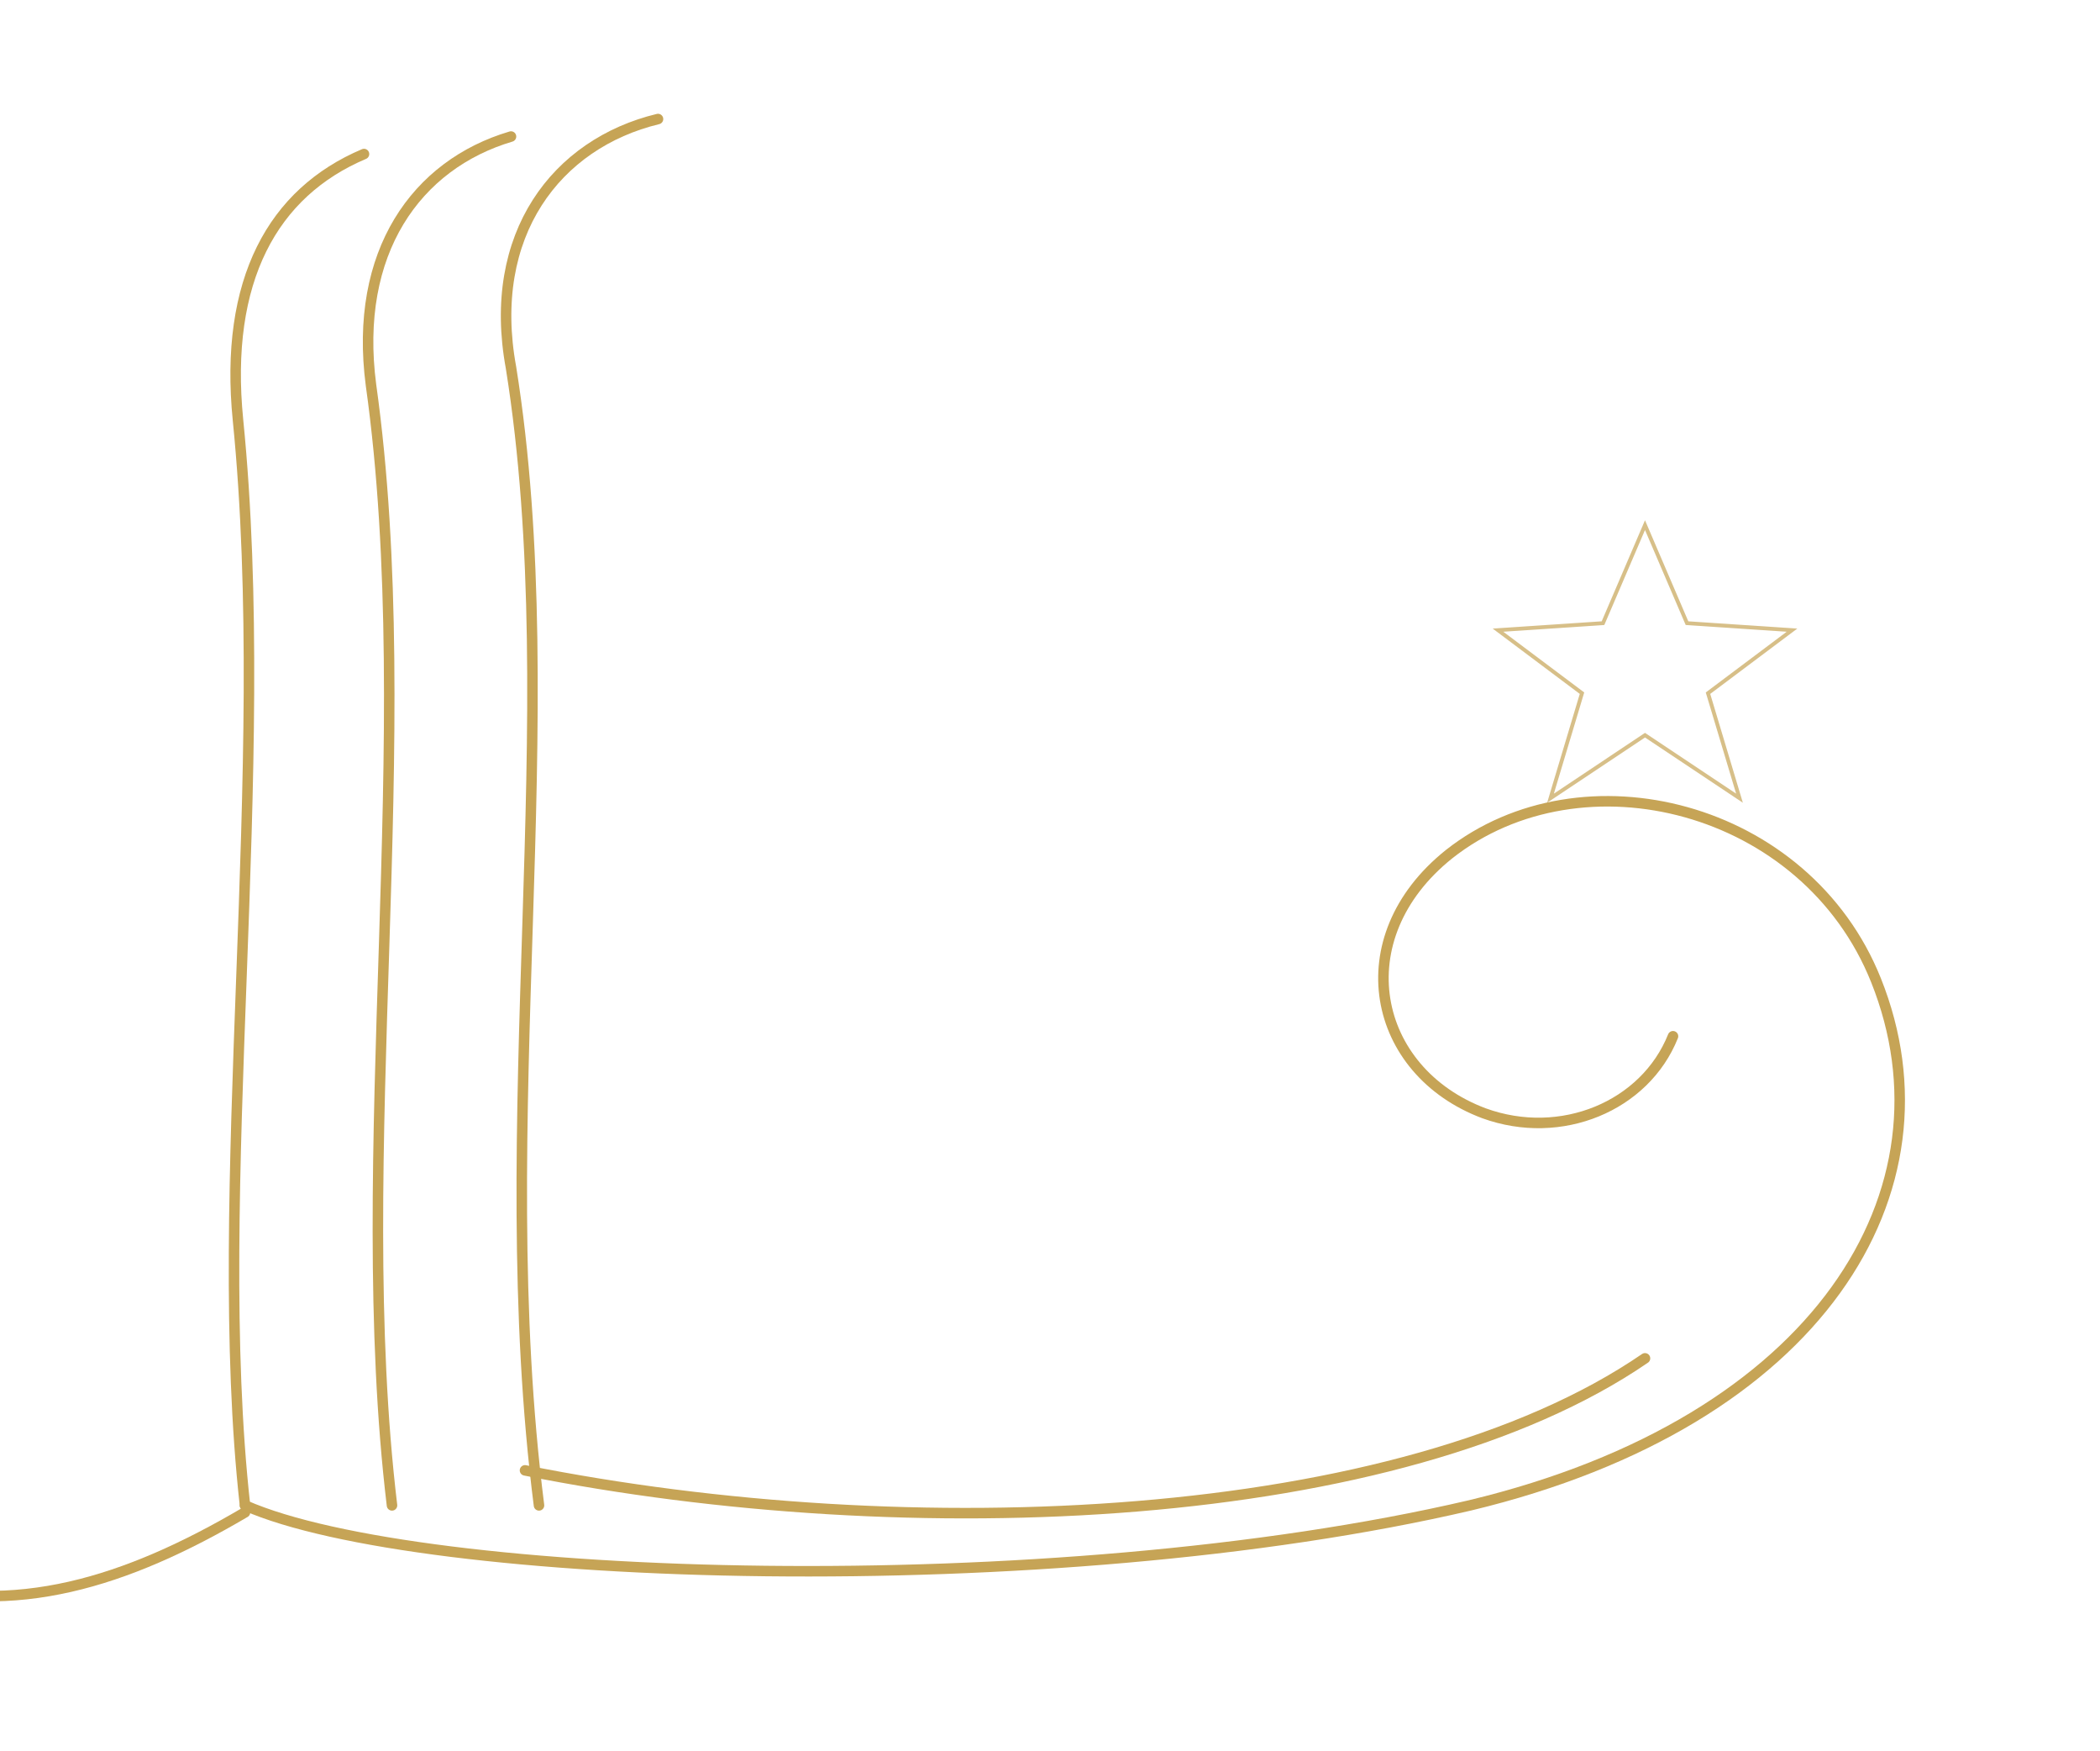
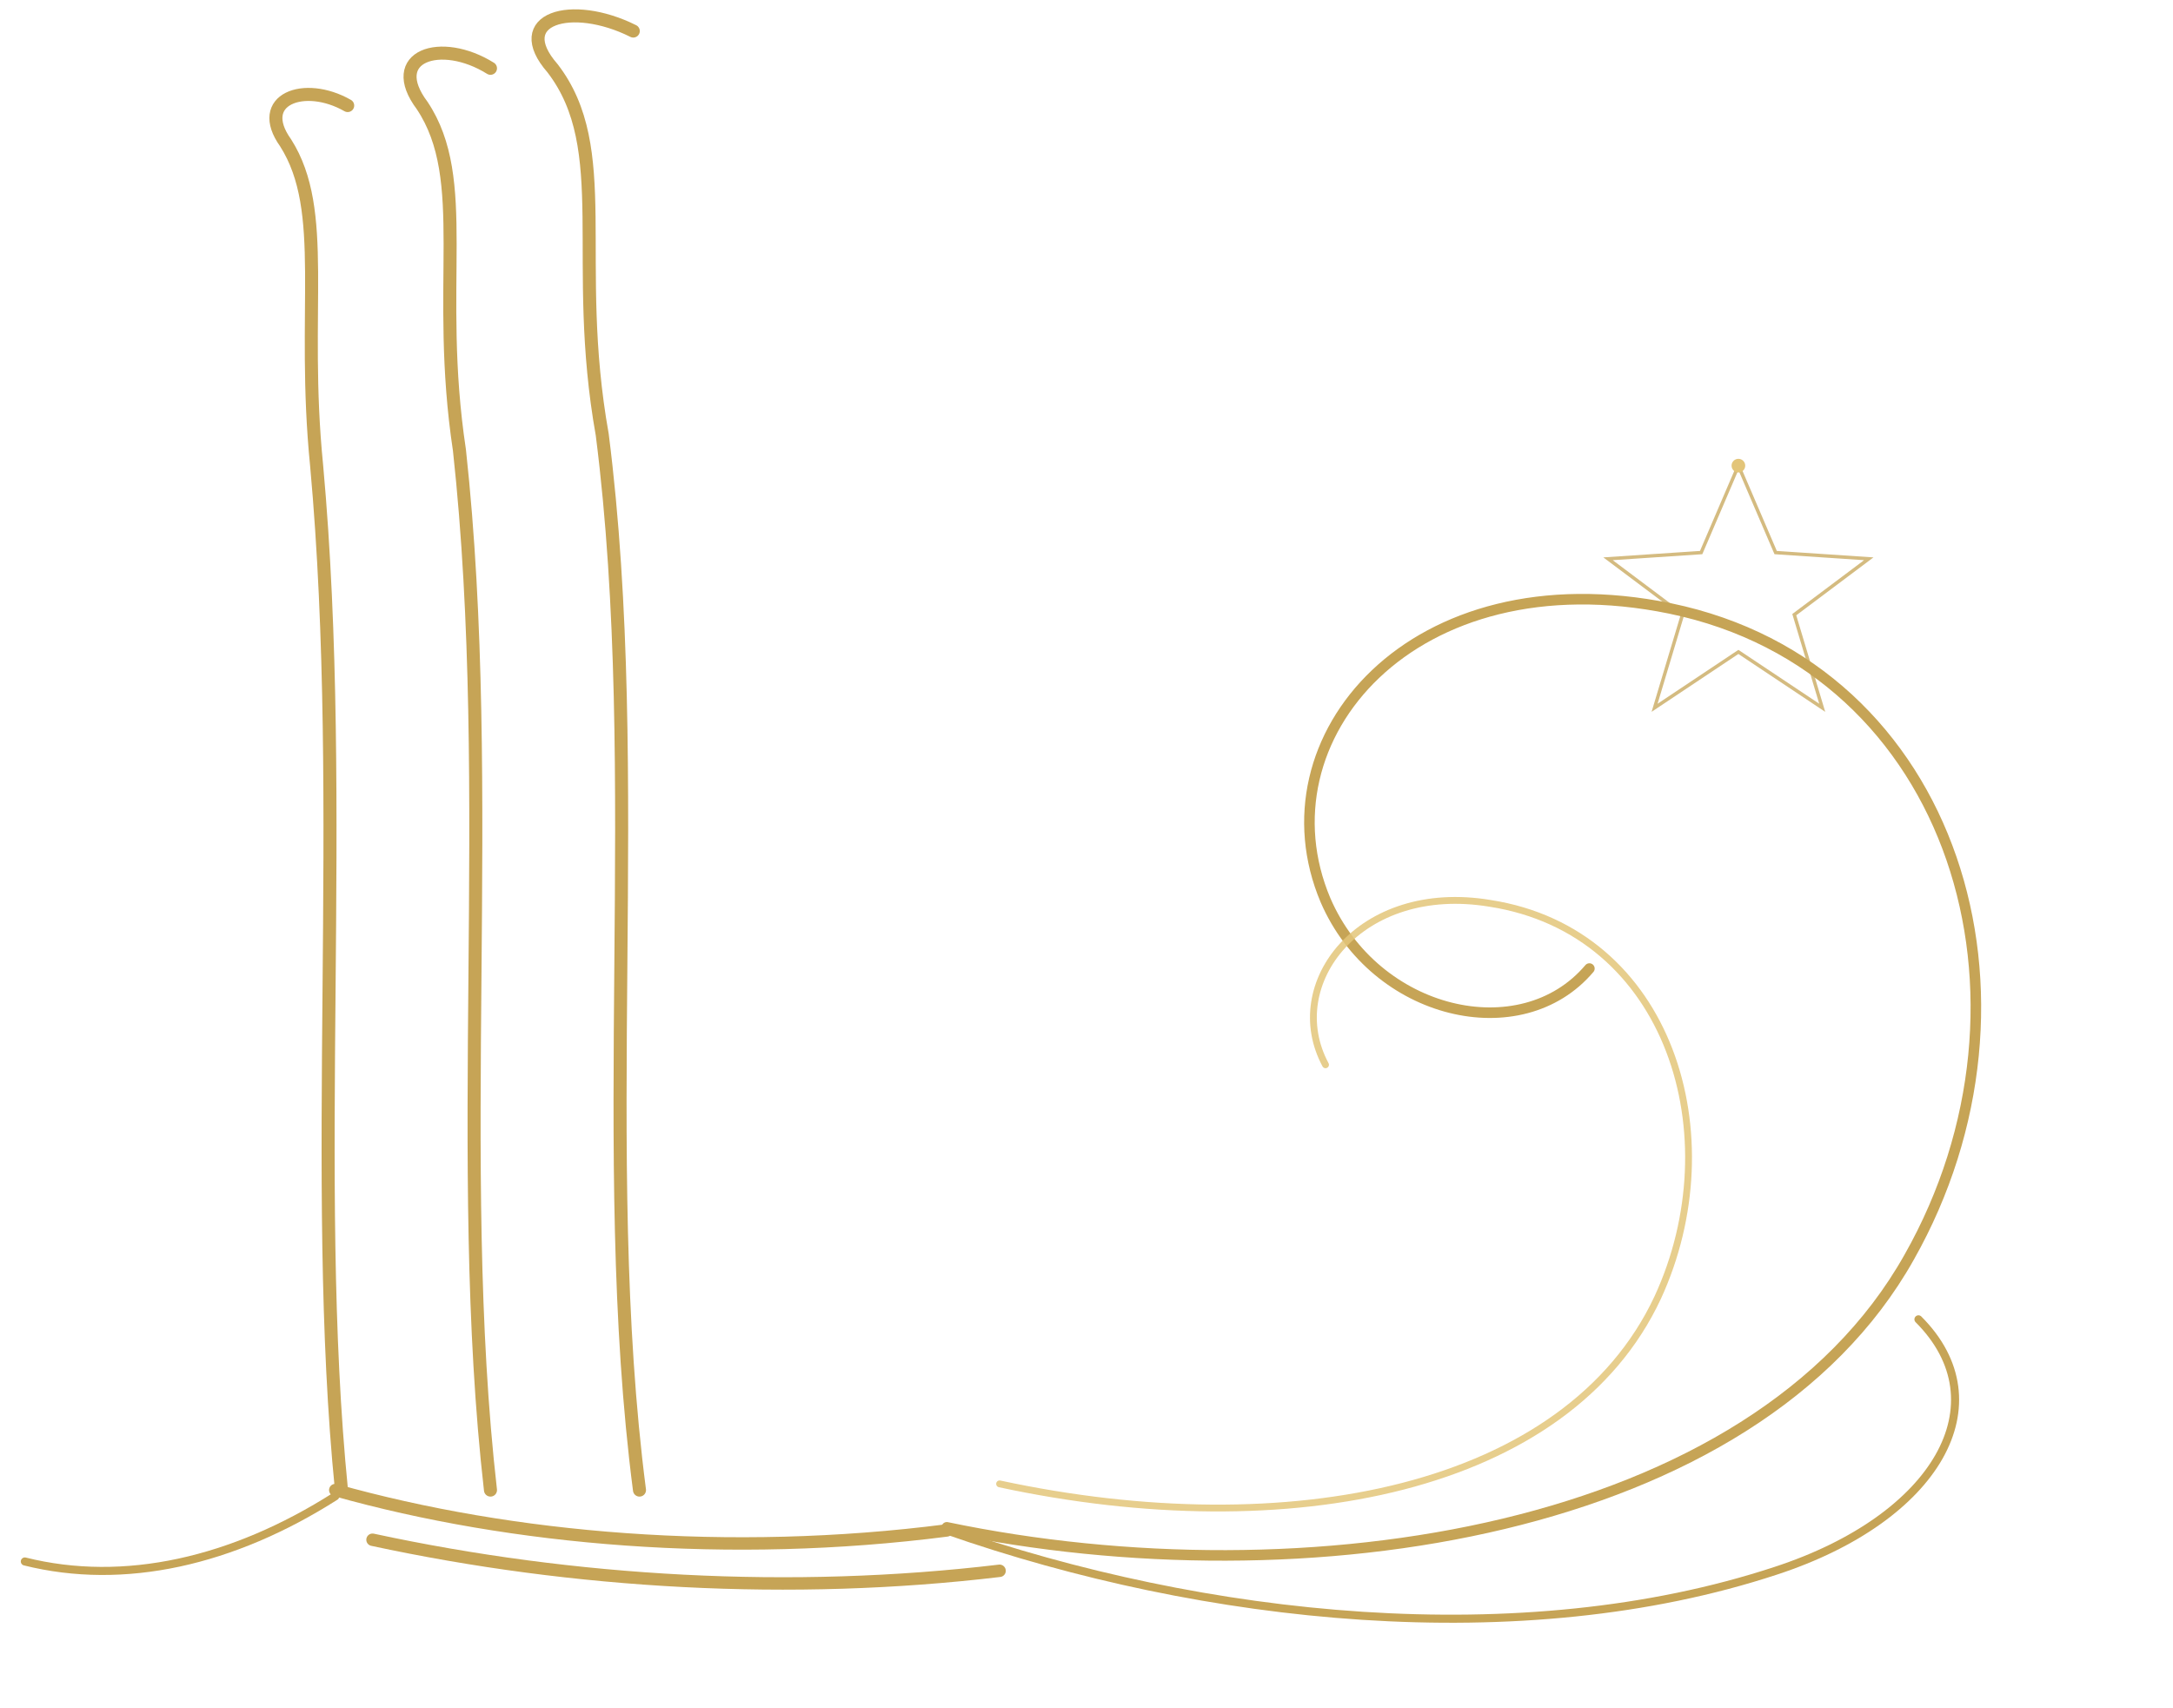
- <svg xmlns="http://www.w3.org/2000/svg" viewBox="0 0 600 500" fill="none">
-   <g stroke="#c6a456" stroke-width="3" stroke-linecap="round" stroke-linejoin="round">
-     <path d="M70,430 C60,340 78,220 68,120 C64,80 78,55 104,44" />
-     <path d="M112,430 C100,330 120,210 106,110 C101,72 119,47 146,39" />
-     <path d="M154,430 C140,320 162,205 146,105 C139,67 159,41 188,34" />
-     <path d="M70,430 C120,452 300,458 420,430 C520,406 560,340 536,280 C516,230 452,214 414,244 C384,268 392,306 424,318 C446,326 470,316 478,296" />
-     <path d="M150,420 C260,442 400,436 470,388" />
-     <path d="M70,432 C36,452 4,462 -30,452" />
+ <svg xmlns="http://www.w3.org/2000/svg" viewBox="0 0 700 550" fill="none">
+   <g stroke="#c6a456" stroke-width="4.2" stroke-linecap="round" stroke-linejoin="round">
+     <path d="M110,480 C100,380 112,260 102,150 C97,100 106,68 92,46 C82,32 98,26 112,34" />
+     <path d="M158,480 C146,375 160,255 148,145 C140,92 152,58 136,34 C124,18 142,12 158,22" />
+     <path d="M206,480 C192,372 208,250 194,140 C184,84 198,48 178,22 C164,6 184,0 204,10" />
  </g>
-   <g stroke="#c6a456" stroke-width="1.1" opacity="0.7">
-     <path d="M470,150 L482,178 L512,180 L488,198 L497,228 L470,210 L443,228 L452,198 L428,180 L458,178 Z" />
+   <g stroke="#c6a456" stroke-width="4" stroke-linecap="round">
+     <path d="M108,480 C165,496 235,502 305,493" />
+     <path d="M120,496 C185,510 255,514 322,506" />
  </g>
+   <g stroke-linecap="round">
+     <path d="M305,492 C420,516 565,494 615,405 C662,322 630,215 538,196 C455,179 405,238 427,290 C443,327 490,338 512,312" stroke="#c6a456" stroke-width="3.4" />
+     <path d="M322,478 C415,498 505,480 534,418 C558,366 538,300 480,291 C438,284 413,317 427,343" stroke="#e3c579" stroke-width="2.2" opacity="0.85" />
+   </g>
+   <path d="M305,493 C388,522 490,533 572,506 C624,489 645,452 618,425" stroke="#c6a456" stroke-width="2.6" stroke-linecap="round" />
+   <path d="M108,482 C75,503 40,511 8,503" stroke="#c6a456" stroke-width="2.6" stroke-linecap="round" />
+   <g stroke="#c6a456" stroke-width="1.1" opacity="0.75">
+     <path d="M560,150 L572,178 L602,180 L578,198 L587,228 L560,210 L533,228 L542,198 L518,180 L548,178 Z" />
+   </g>
+   <circle cx="560" cy="150" r="2.2" fill="#e3c579" />
</svg>
